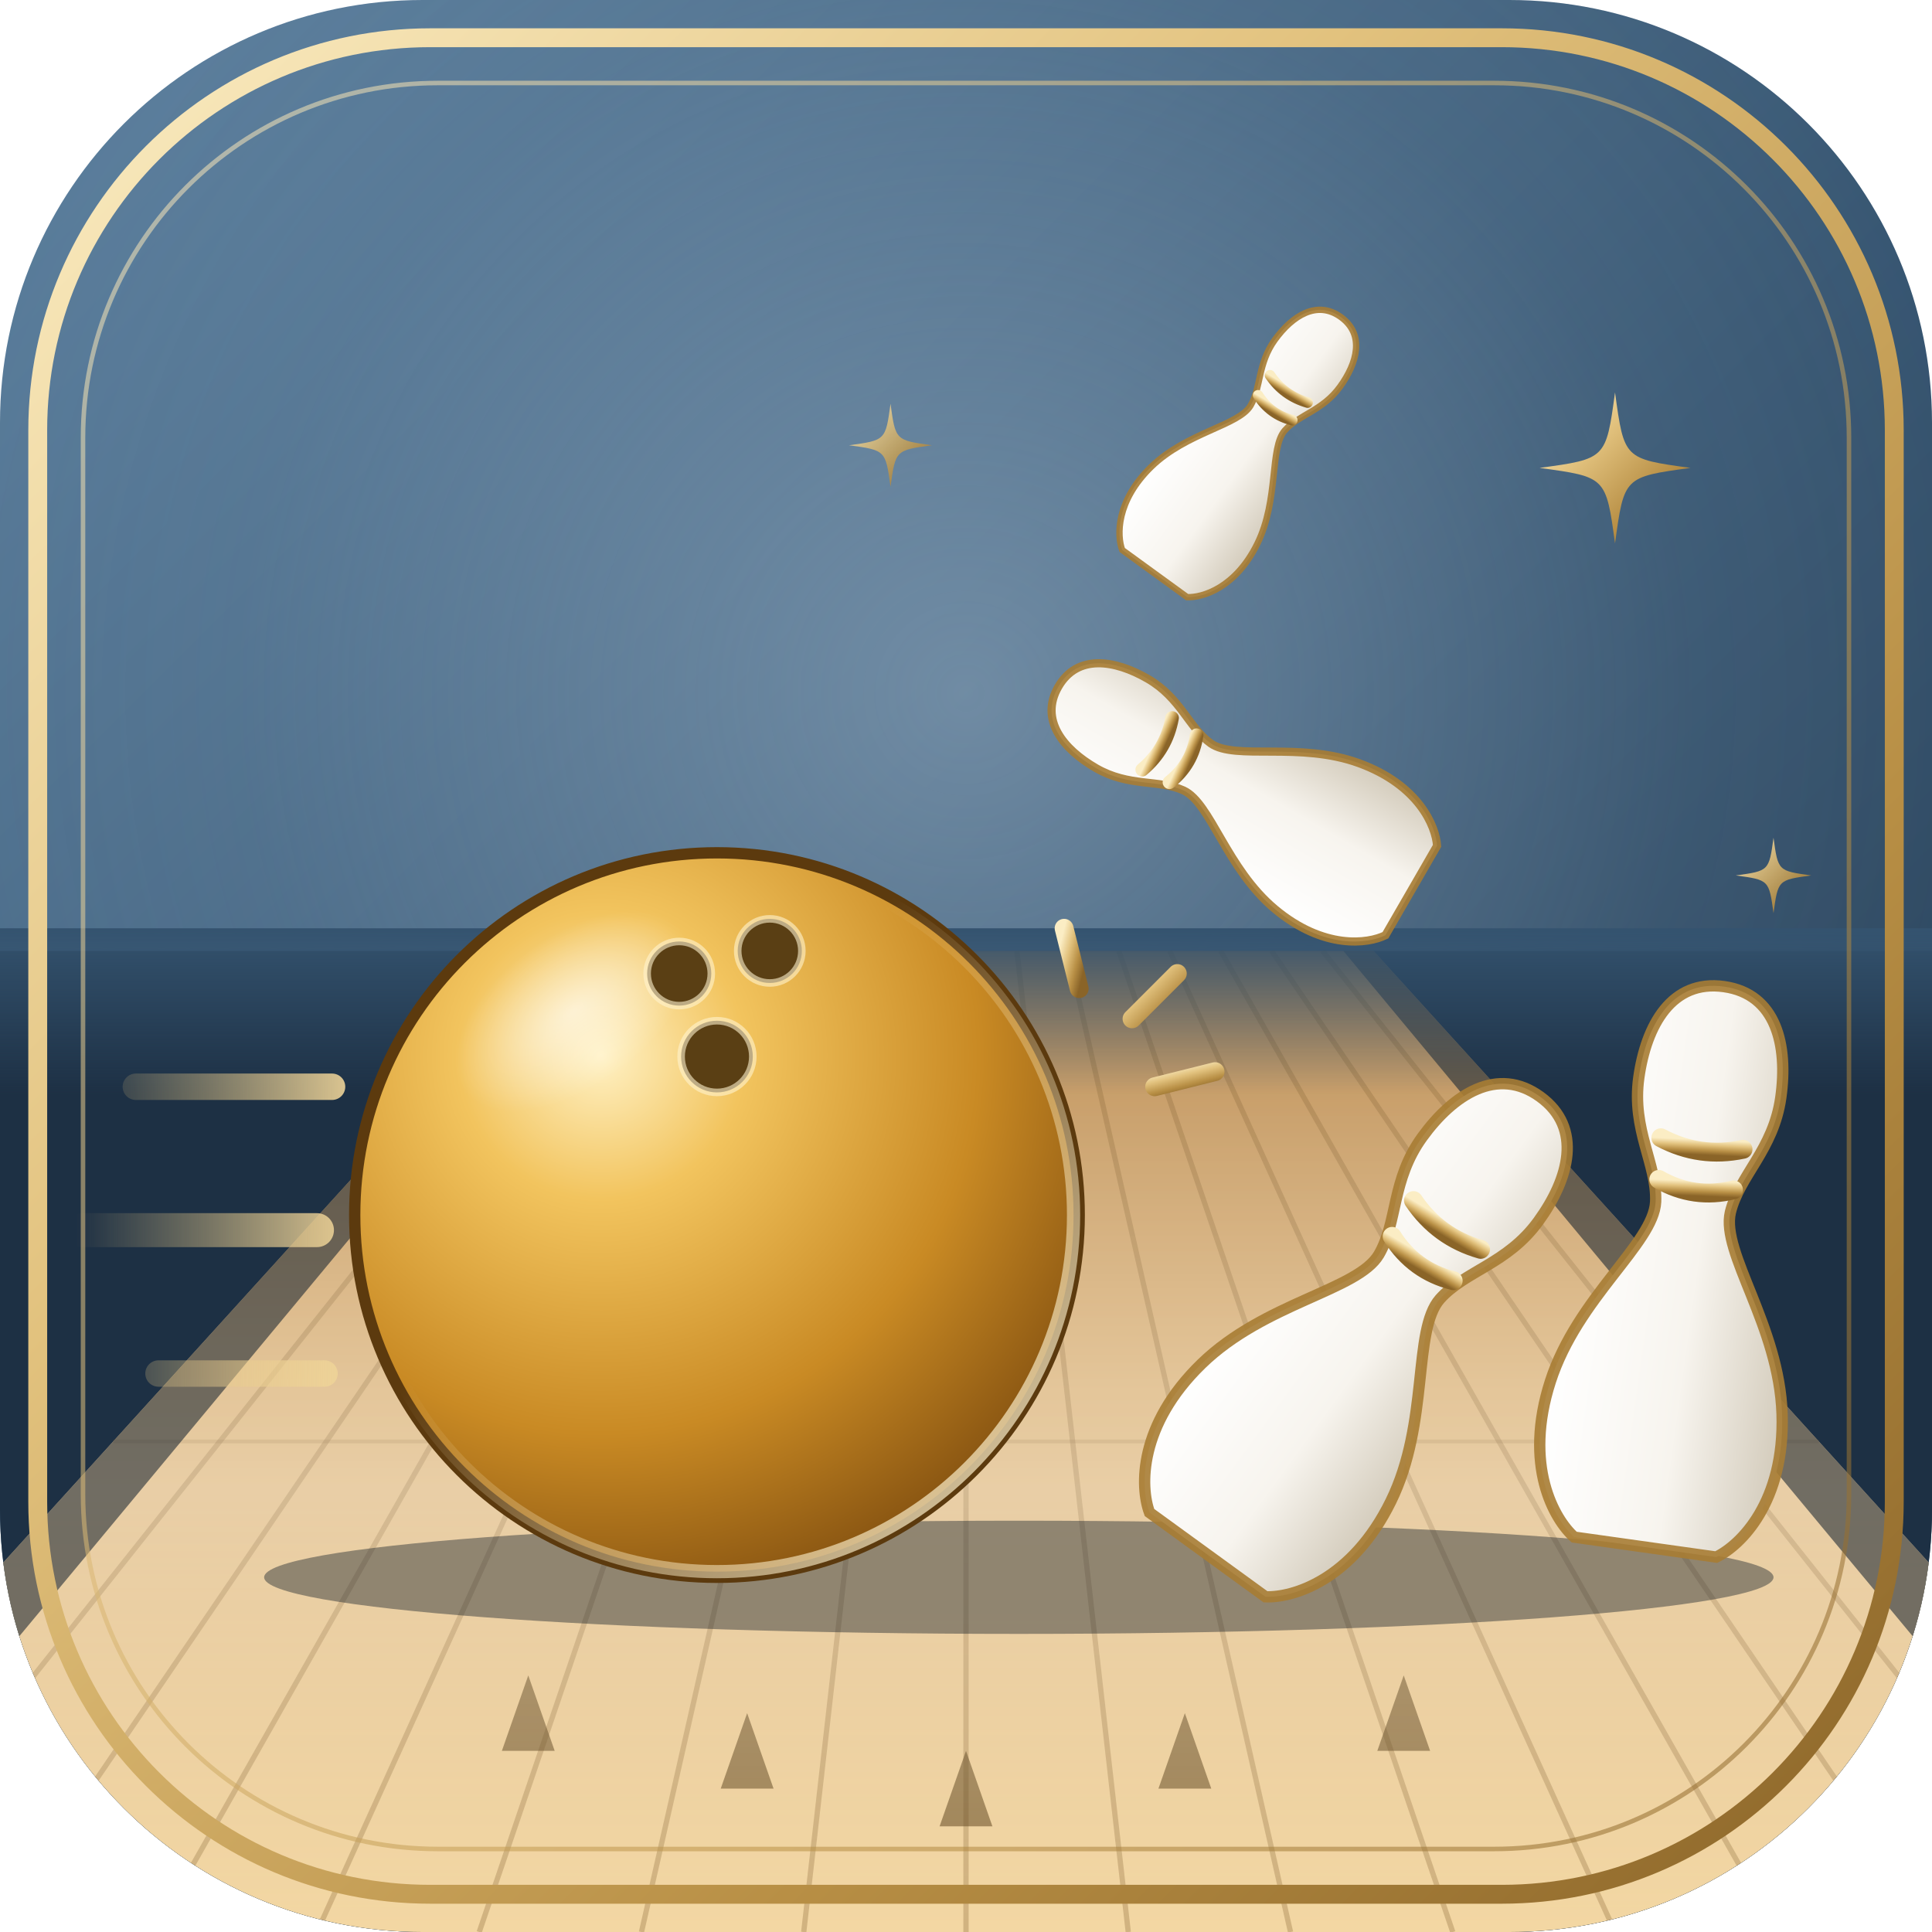
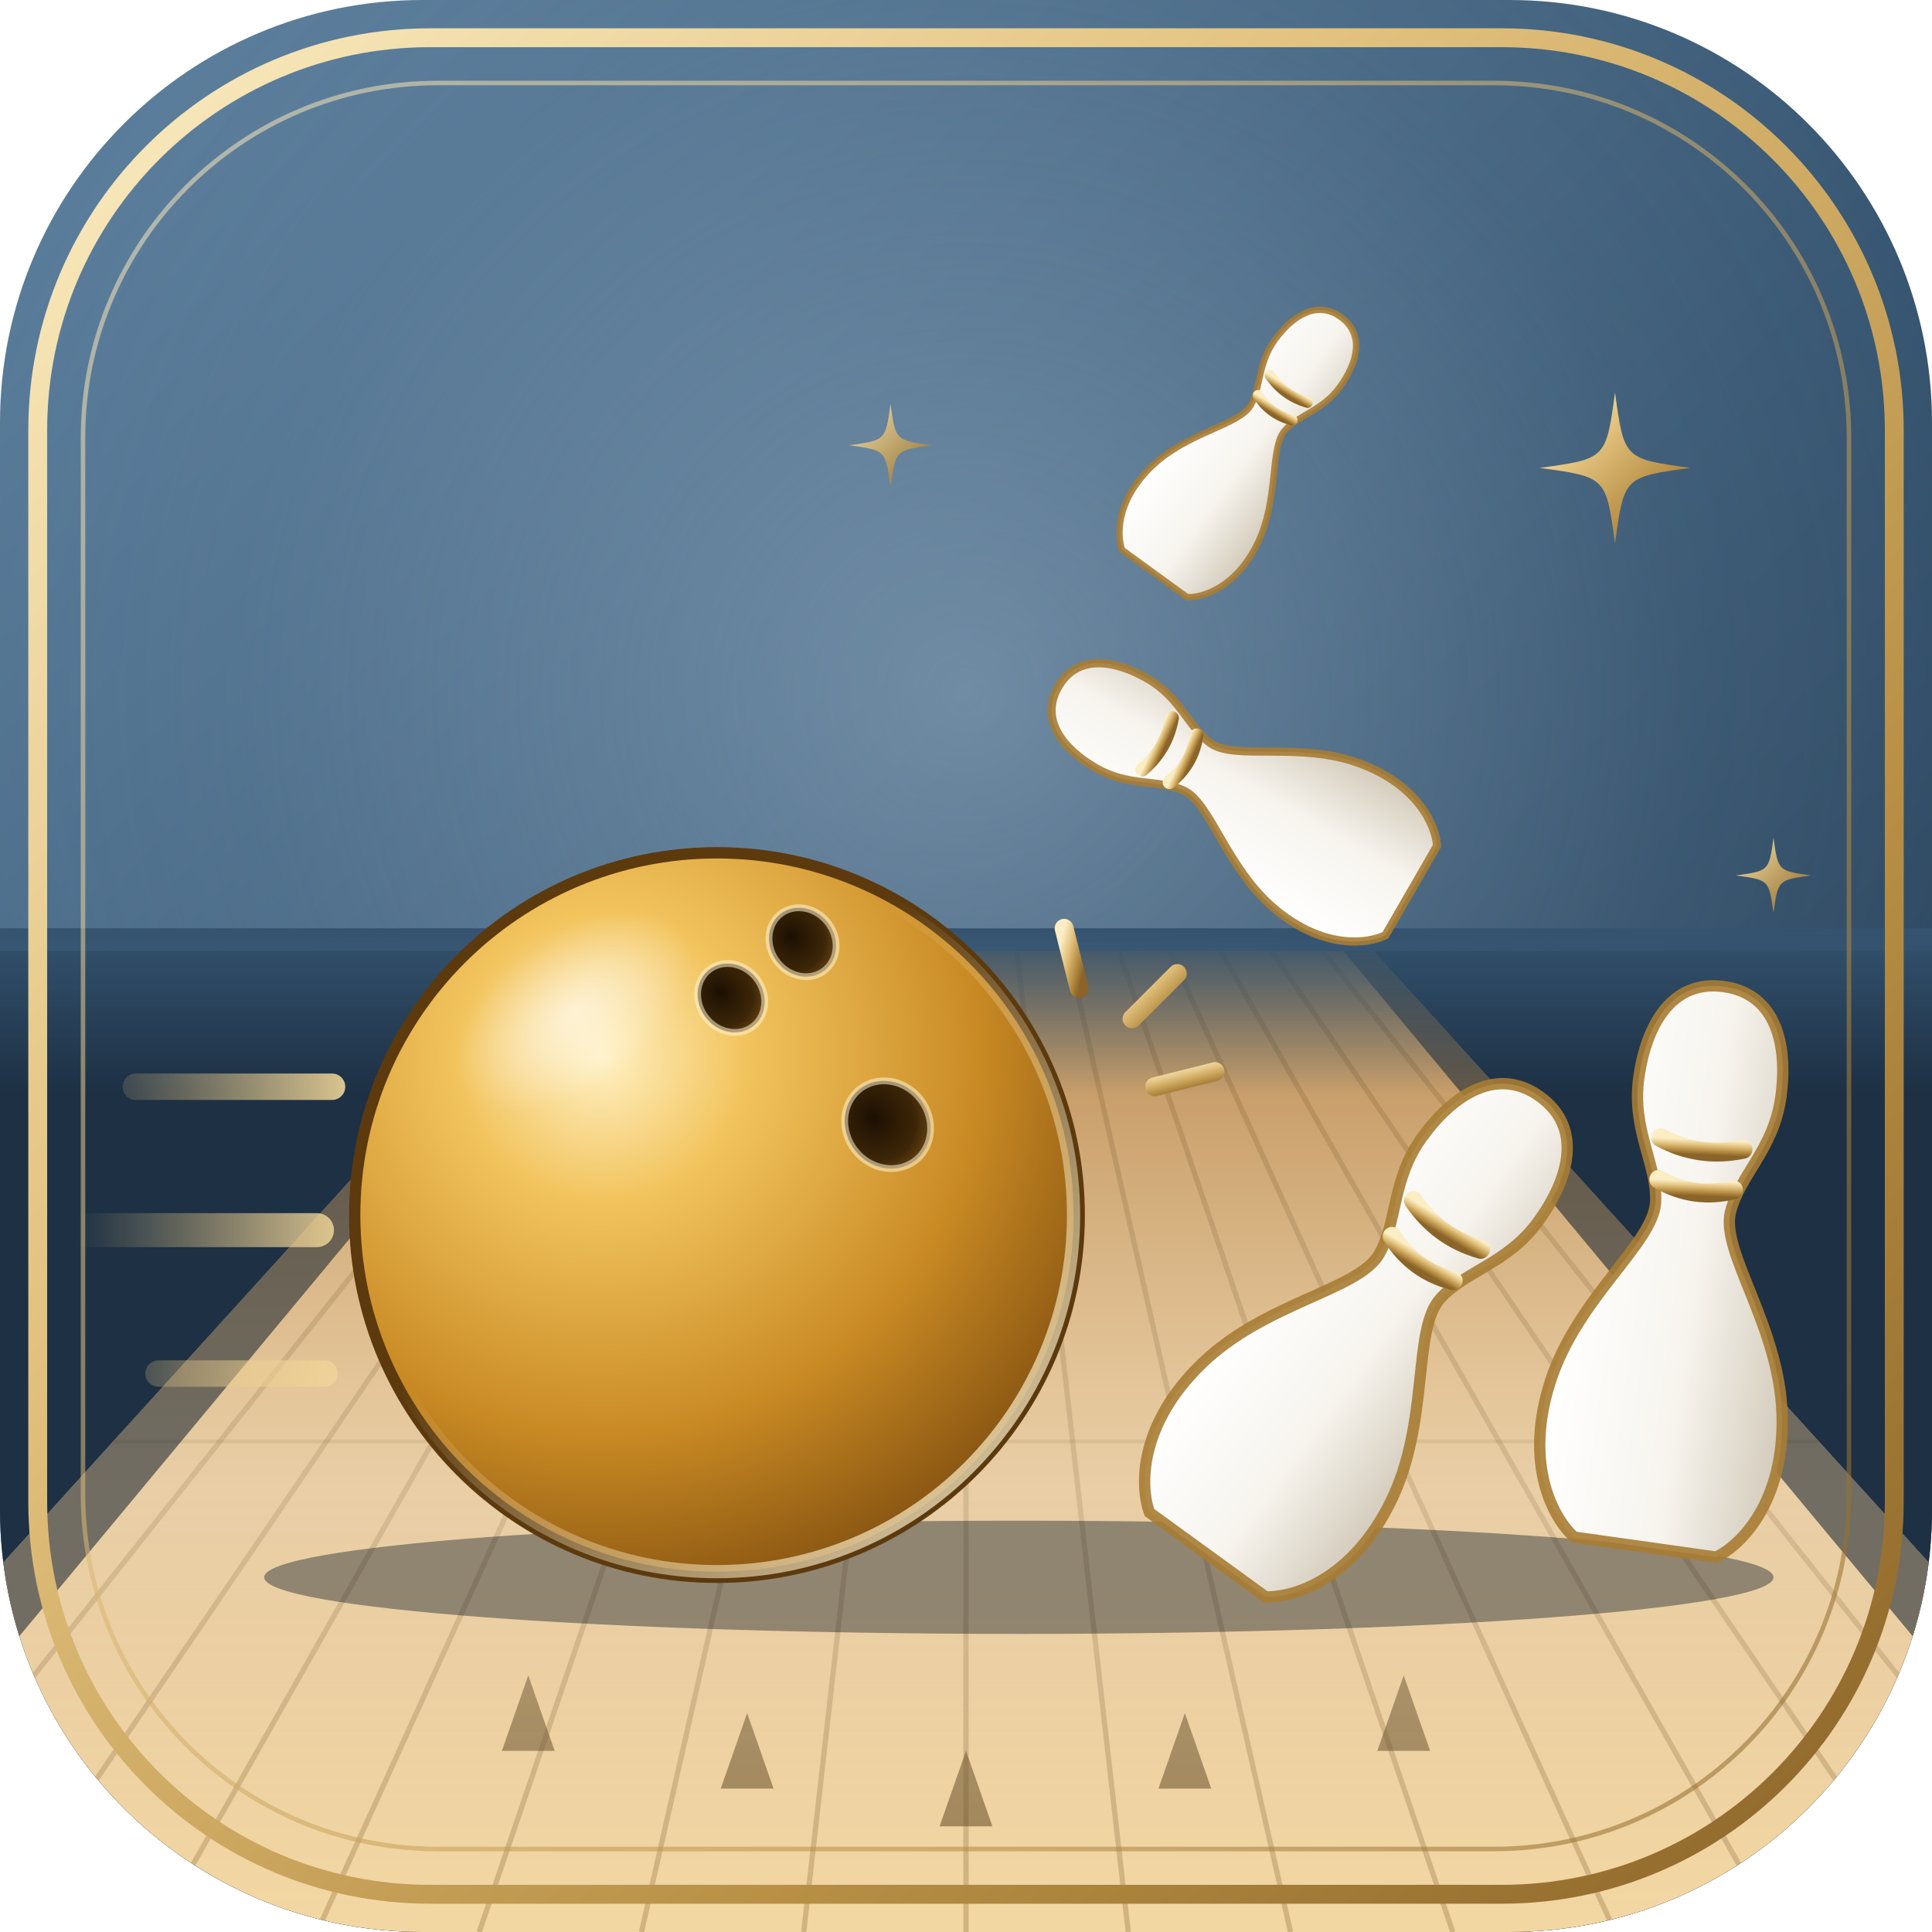
<svg xmlns="http://www.w3.org/2000/svg" xmlns:xlink="http://www.w3.org/1999/xlink" viewBox="0 0 512 512">
  <defs>
    <linearGradient id="bg" x1="0" y1="0" x2="1" y2="1">
      <stop offset="0" stop-color="#5b7f9e" />
      <stop offset=".55" stop-color="#34536f" />
      <stop offset="1" stop-color="#1f3449" />
    </linearGradient>
    <radialGradient id="spot" cx="0.5" cy="0.36" r="0.62">
      <stop offset="0" stop-color="#cfe2f2" stop-opacity=".35" />
      <stop offset=".6" stop-color="#cfe2f2" stop-opacity=".08" />
      <stop offset="1" stop-color="#cfe2f2" stop-opacity="0" />
    </radialGradient>
    <linearGradient id="gold" x1="0" y1="0" x2="1" y2="1">
      <stop offset="0" stop-color="#fbedc4" />
      <stop offset=".35" stop-color="#e2c27e" />
      <stop offset=".7" stop-color="#b88f45" />
      <stop offset="1" stop-color="#8a6428" />
    </linearGradient>
    <linearGradient id="goldH" gradientUnits="userSpaceOnUse" x1="20" y1="0" x2="100" y2="0">
      <stop offset="0" stop-color="#e2c27e" stop-opacity="0" />
      <stop offset="1" stop-color="#f1d79c" />
    </linearGradient>
    <radialGradient id="ball" cx=".34" cy=".28" r=".9">
      <stop offset="0" stop-color="#fff1c4" />
      <stop offset=".22" stop-color="#f2c45e" />
      <stop offset=".58" stop-color="#c98a24" />
      <stop offset=".85" stop-color="#8a5612" />
      <stop offset="1" stop-color="#4f2f07" />
    </radialGradient>
    <linearGradient id="rim" x1="0" y1="0" x2="1" y2="1">
      <stop offset=".4" stop-color="#fff3cf" stop-opacity="0" />
      <stop offset="1" stop-color="#fff3cf" stop-opacity=".9" />
    </linearGradient>
+     <radialGradient id="hole" cx=".42" cy=".35" r=".7">
+       <stop offset="0" stop-color="#1c1003" />
+       <stop offset=".7" stop-color="#3d2608" />
+       <stop offset="1" stop-color="#6b4612" />
+     </radialGradient>
    <radialGradient id="shine" cx=".5" cy=".5" r=".5">
      <stop offset="0" stop-color="#fff" stop-opacity=".55" />
      <stop offset="1" stop-color="#fff" stop-opacity="0" />
    </radialGradient>
    <linearGradient id="ivory" x1="0" y1="0" x2="1" y2="0">
      <stop offset="0" stop-color="#ffffff" />
      <stop offset=".55" stop-color="#f7f4ee" />
      <stop offset="1" stop-color="#d3cbbb" />
    </linearGradient>
    <path id="pinpath" d="M0,-150 C14,-150 19,-137 19,-123 C19,-109 11,-101 10,-91 C9,-80 27,-63 31,-40 C35,-17 25,-4 19,0 L-19,0 C-25,-4 -35,-17 -31,-40 C-27,-63 -9,-80 -10,-91 C-11,-101 -19,-109 -19,-123 C-19,-137 -14,-150 0,-150 Z" />
    <g id="pin">
      <use xlink:href="#pinpath" fill="url(#ivory)" stroke="#a87d34" stroke-opacity=".9" stroke-width="3" />
      <path d="M-11,-108 Q0,-104 11,-108" stroke="url(#gold)" stroke-width="5" fill="none" stroke-linecap="round" />
      <path d="M-10,-97 Q0,-93 10,-97" stroke="url(#gold)" stroke-width="5" fill="none" stroke-linecap="round" />
    </g>
    <path id="spark" d="M0,-1 C.12,-.12 .12,-.12 1,0 C.12,.12 .12,.12 0,1 C-.12,.12 -.12,.12 -1,0 C-.12,-.12 -.12,-.12 0,-1Z" />
  </defs>
  <rect width="512" height="512" rx="112" fill="url(#bg)" />
  <rect width="512" height="512" rx="112" fill="url(#spot)" />
  <defs>
    <clipPath id="round">
      <rect width="512" height="512" rx="112" />
    </clipPath>
    <linearGradient id="wood" x1="0" y1="0" x2="0" y2="1">
      <stop offset="0" stop-color="#b98a52" />
      <stop offset=".45" stop-color="#dcb57c" />
      <stop offset="1" stop-color="#f3d7a3" />
    </linearGradient>
    <linearGradient id="gloss" x1="0" y1="0" x2="0" y2="1">
      <stop offset="0" stop-color="#fff" stop-opacity="0" />
      <stop offset=".55" stop-color="#fff" stop-opacity=".28" />
      <stop offset="1" stop-color="#fff" stop-opacity="0" />
    </linearGradient>
    <linearGradient id="fade" x1="0" y1="0" x2="0" y2="1">
      <stop offset="0" stop-color="#34536f" stop-opacity="1" />
      <stop offset="1" stop-color="#34536f" stop-opacity="0" />
    </linearGradient>
  </defs>
  <g clip-path="url(#round)">
    <rect x="0" y="252" width="512" height="260" fill="#1d3044" />
    <polygon points="148,252 364,252 600,512 -88,512" fill="url(#wood)" />
    <g stroke="#7a5626" stroke-opacity=".28" stroke-width="1.4">
      <line x1="161.5" y1="252" x2="-45" y2="512" />
      <line x1="175" y1="252" x2="-2" y2="512" />
      <line x1="188.5" y1="252" x2="41" y2="512" />
      <line x1="202" y1="252" x2="84" y2="512" />
      <line x1="215.5" y1="252" x2="127" y2="512" />
      <line x1="229" y1="252" x2="170" y2="512" />
      <line x1="242.5" y1="252" x2="213" y2="512" />
      <line x1="256" y1="252" x2="256" y2="512" />
      <line x1="269.5" y1="252" x2="299" y2="512" />
      <line x1="283" y1="252" x2="342" y2="512" />
      <line x1="296.5" y1="252" x2="385" y2="512" />
      <line x1="310" y1="252" x2="428" y2="512" />
      <line x1="323.5" y1="252" x2="471" y2="512" />
      <line x1="337" y1="252" x2="514" y2="512" />
      <line x1="350.5" y1="252" x2="557" y2="512" />
    </g>
    <g stroke="#7a5626" stroke-opacity=".18" stroke-width="1">
      <line x1="30" y1="382" x2="482" y2="382" />
    </g>
    <g fill="#5a3f14" fill-opacity=".55">
      <polygon points="140,444 133,464 147,464" />
      <polygon points="198,454 191,474 205,474" />
      <polygon points="256,464 249,484 263,484" />
      <polygon points="314,454 307,474 321,474" />
      <polygon points="372,444 365,464 379,464" />
    </g>
    <polygon points="148,252 364,252 600,512 -88,512" fill="url(#gloss)" />
    <polygon points="148,252 156,252 -60,512 -88,512" fill="#0f1d2b" opacity=".55" />
    <polygon points="356,252 364,252 600,512 572,512" fill="#0f1d2b" opacity=".55" />
    <rect x="0" y="246" width="512" height="44" fill="url(#fade)" />
  </g>
  <ellipse cx="270" cy="418" rx="200" ry="15" fill="#0b1622" opacity=".4" />
  <path d="M86 416 H456" stroke="url(#gold)" stroke-width="2" opacity=".55" />
  <use xlink:href="#pin" transform="translate(436 410) rotate(8)" />
  <use xlink:href="#pin" transform="translate(320 412) rotate(36)" />
  <use xlink:href="#pin" transform="translate(374 236) rotate(-60) scale(.72)" />
  <use xlink:href="#pin" transform="translate(306 152) rotate(36) scale(.56)" />
  <use xlink:href="#spark" transform="translate(428 124) scale(20)" fill="url(#gold)" />
  <use xlink:href="#spark" transform="translate(236 118) scale(11)" fill="url(#gold)" opacity=".85" />
  <use xlink:href="#spark" transform="translate(470 232) scale(10)" fill="url(#gold)" opacity=".9" />
  <g stroke="url(#goldH)" stroke-linecap="round">
    <path d="M36 288h52" stroke-width="7" />
    <path d="M22 326h62" stroke-width="9" />
    <path d="M42 364h44" stroke-width="7" />
  </g>
  <g stroke="url(#gold)" stroke-width="5" stroke-linecap="round">
    <path d="M286 262l-4-16" />
    <path d="M300 270l12-12" />
    <path d="M306 288l16-4" />
  </g>
  <circle cx="190" cy="322" r="96" fill="url(#ball)" stroke="#5c3a0e" stroke-width="3" />
  <circle cx="190" cy="322" r="94.5" fill="none" stroke="url(#rim)" stroke-width="3.5" />
  <ellipse cx="152" cy="268" rx="36" ry="20" fill="url(#shine)" transform="rotate(-36 152 268)" />
-   <g fill="#5a3f14" stroke="#fff3cf" stroke-opacity=".6" stroke-width="2">
-     <circle cx="180" cy="258" r="8.5" />
-     <circle cx="204" cy="252" r="8.5" />
-     <circle cx="190" cy="280" r="9.5" />
+   <g transform="rotate(-38 218 276)">
+     <g fill="url(#hole)" stroke="#fff3cf" stroke-opacity=".55" stroke-width="1.8">
+       <ellipse cx="206" cy="252" rx="8.5" ry="9.5" />
+       <ellipse cx="230" cy="252" rx="8.5" ry="9.5" />
+       <ellipse cx="218" cy="304" rx="11" ry="12" />
+     </g>
  </g>
  <rect x="10" y="10" width="492" height="492" rx="104" fill="none" stroke="url(#gold)" stroke-width="5" />
  <rect x="22" y="22" width="468" height="468" rx="94" fill="none" stroke="url(#gold)" stroke-width="1.2" opacity=".55" />
</svg>
